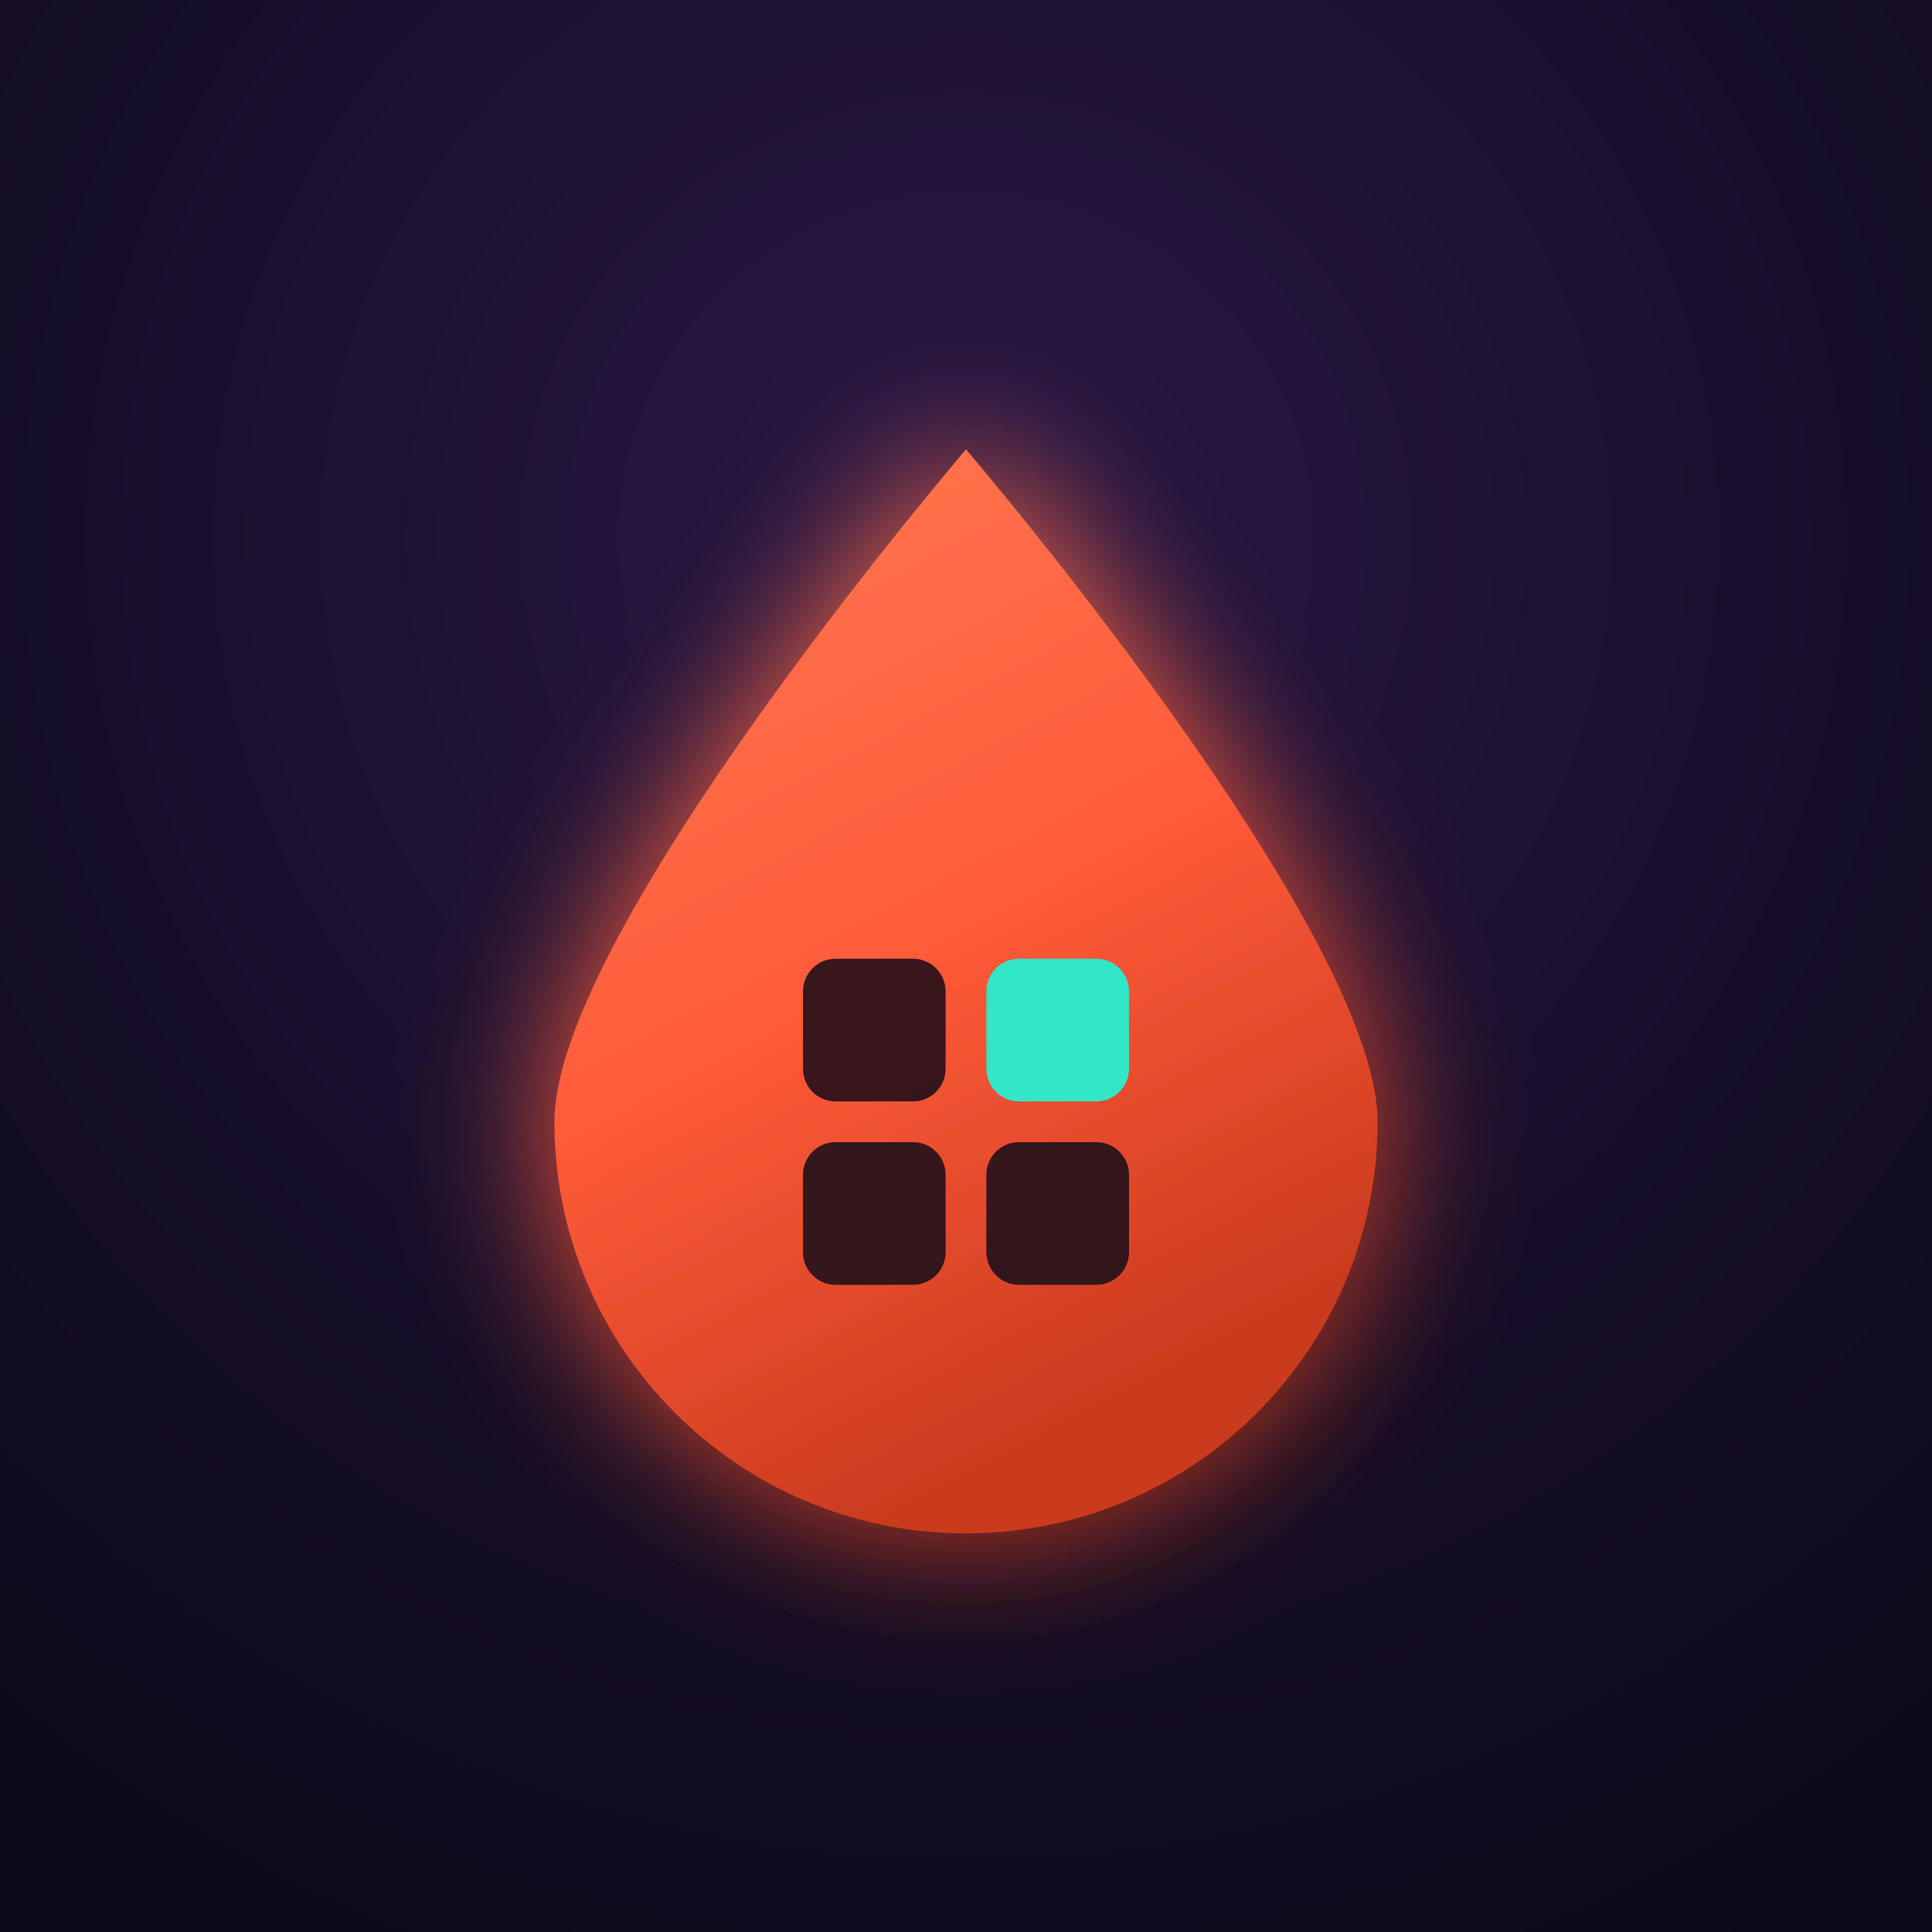
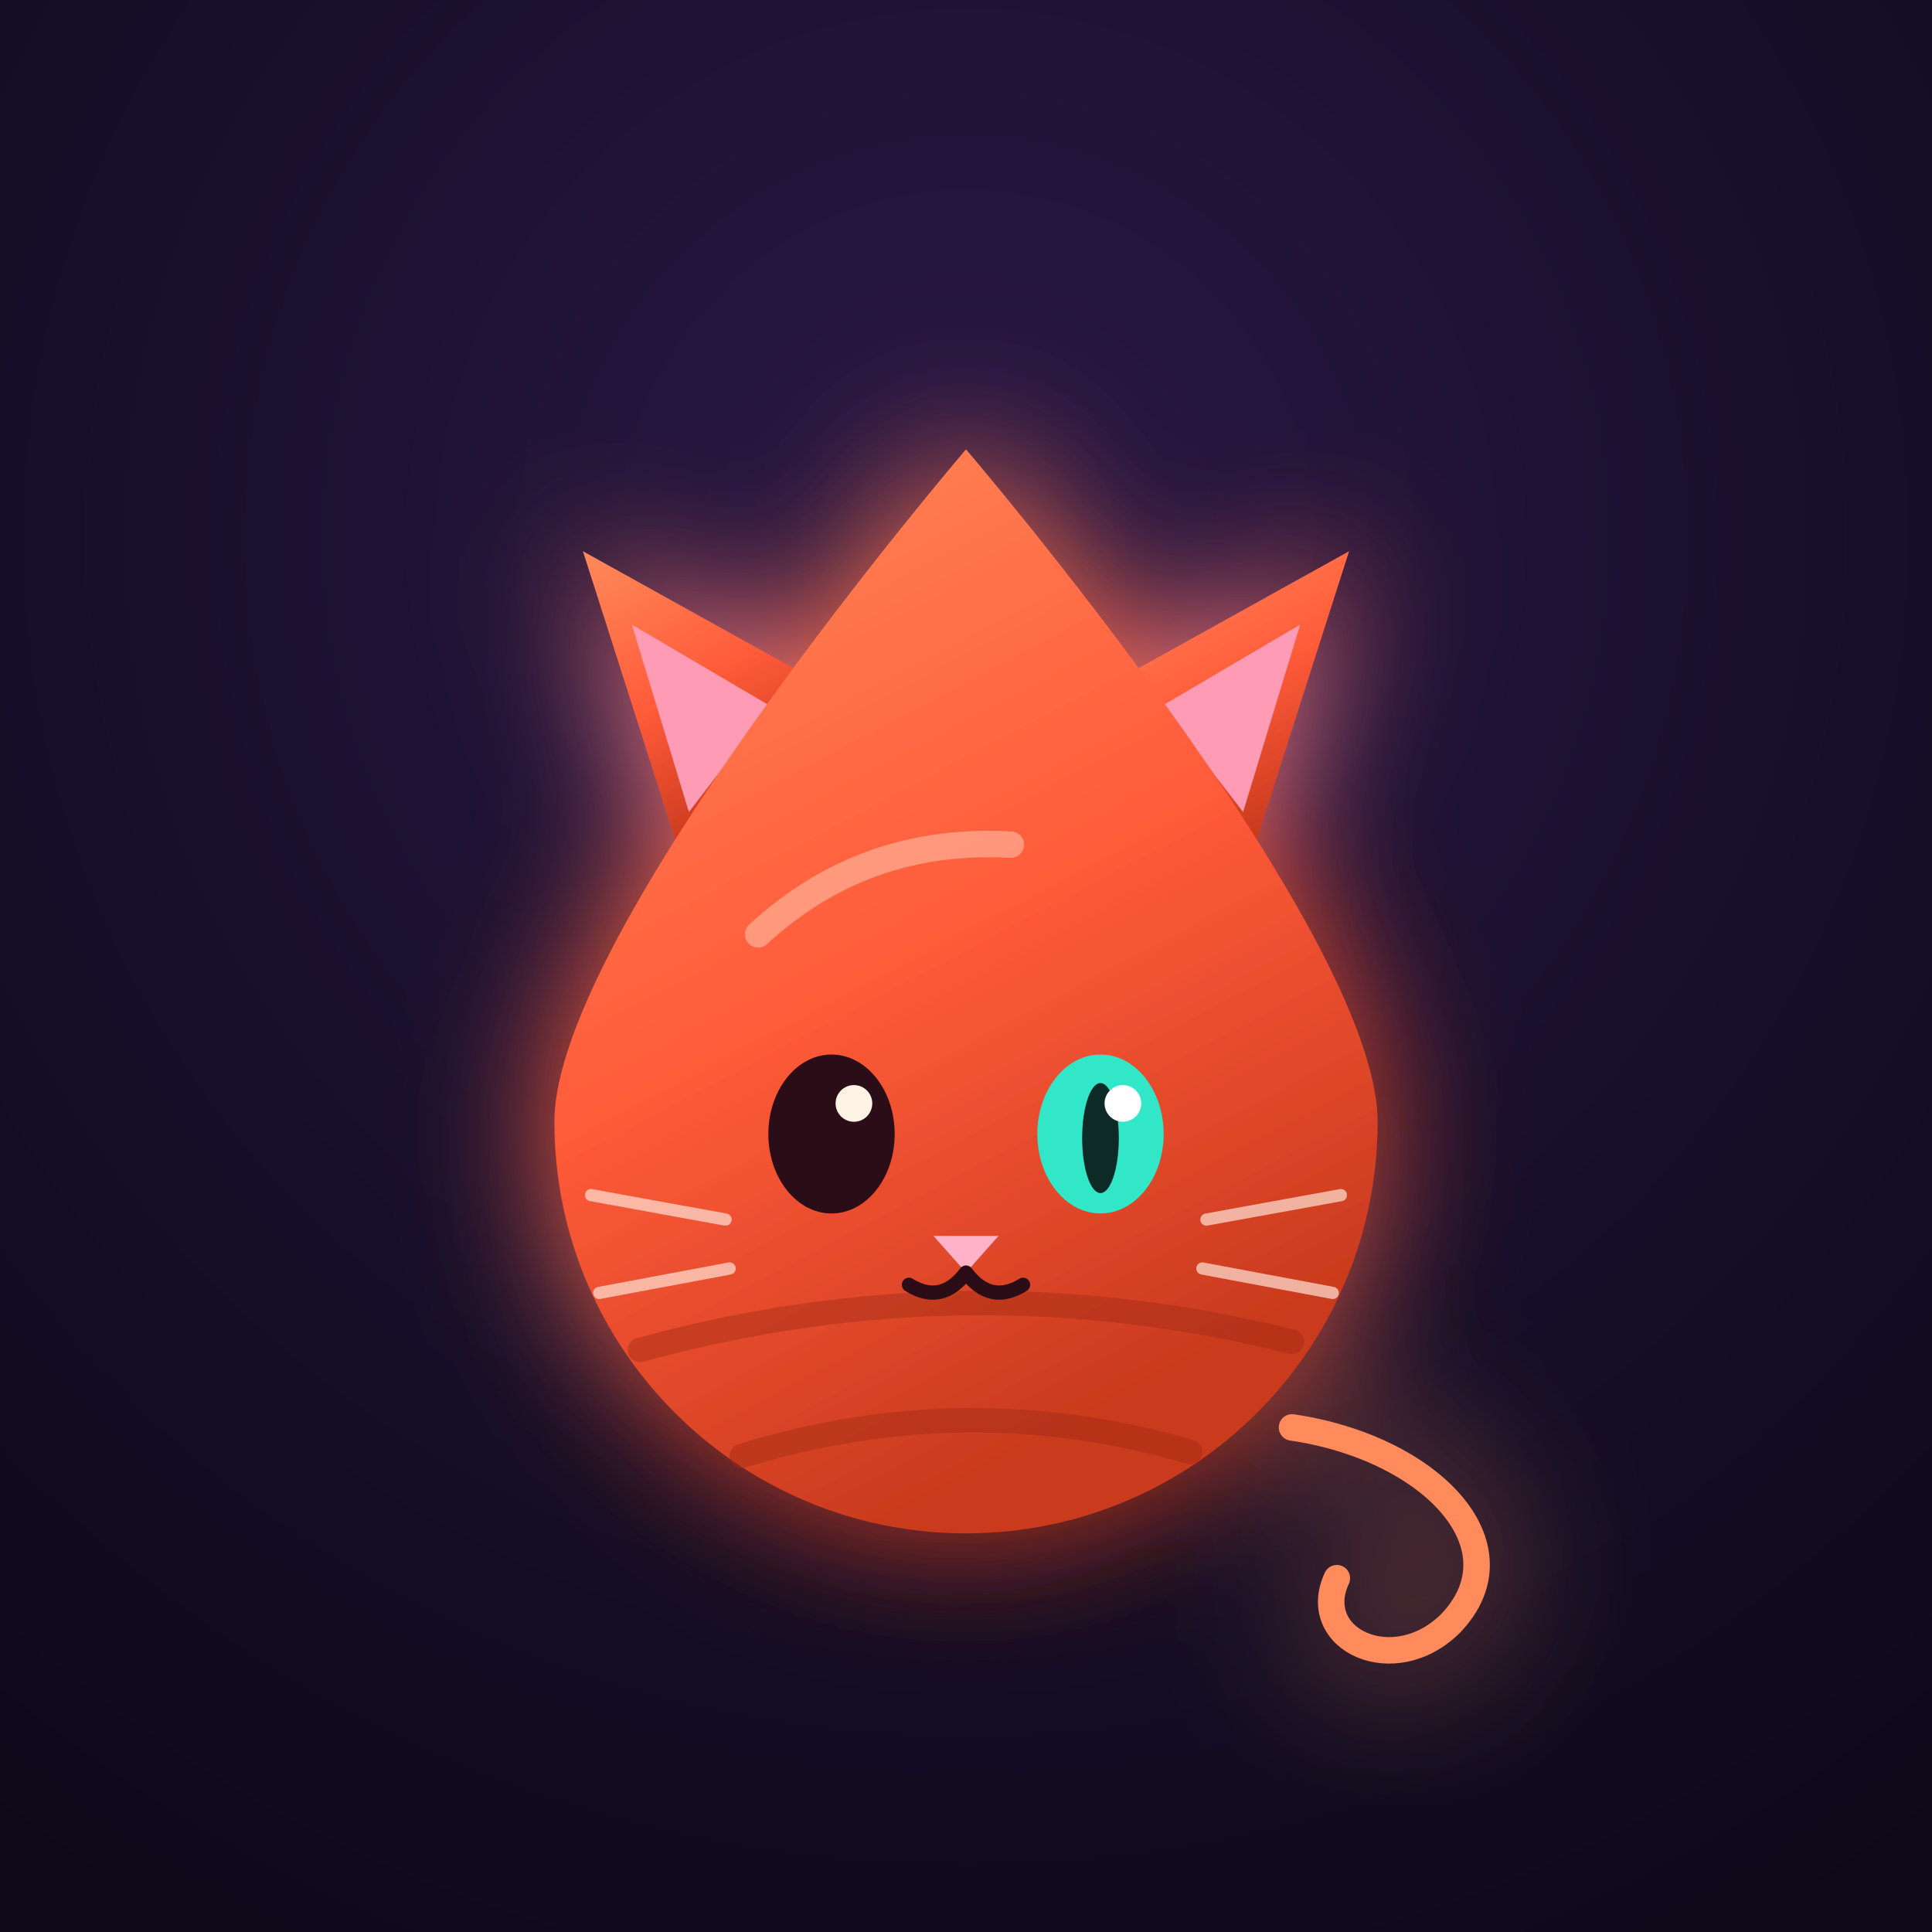
<svg xmlns="http://www.w3.org/2000/svg" viewBox="0 0 1024 1024" width="1024" height="1024">
  <defs>
    <linearGradient id="drop" x1="0" y1="0" x2="0.4" y2="1">
-       <stop offset="0" stop-color="#FF7A54" />
+       <stop offset="0" stop-color="#FF8A5C" />
      <stop offset="0.55" stop-color="#FF5B39" />
      <stop offset="1" stop-color="#C93A1E" />
    </linearGradient>
    <radialGradient id="ground" cx="0.5" cy="0.28" r="0.85">
      <stop offset="0" stop-color="#2A1846" />
      <stop offset="0.6" stop-color="#150E27" />
      <stop offset="1" stop-color="#0D0918" />
    </radialGradient>
    <filter id="glow" x="-40%" y="-40%" width="180%" height="180%">
      <feGaussianBlur stdDeviation="38" result="b" />
      <feMerge>
        <feMergeNode in="b" />
        <feMergeNode in="SourceGraphic" />
      </feMerge>
    </filter>
  </defs>
  <rect width="1024" height="1024" fill="url(#ground)" />
  <g filter="url(#glow)">
    <g transform="translate(512,560) scale(1.08) translate(-512,-560)">
+       <path d="M592 372L700 312L652 462Z" fill="url(#drop)" />
+       <path d="M432 372L324 312L372 462Z" fill="url(#drop)" />
+       <path d="M608 388L676 348L648 440Z" fill="#FF9BB5" />
+       <path d="M416 388L348 348L376 440Z" fill="#FF9BB5" />
      <path d="M512,262 C512,262 714,498 714,592 A202,202 0 1,1 310,592 C310,498 512,262 512,262 Z" fill="url(#drop)" />
-       <rect x="432" y="512" width="70" height="70" rx="16" fill="#0D0918" opacity="0.82" />
-       <rect x="522" y="512" width="70" height="70" rx="16" fill="#33E6C8" opacity="1" />
-       <rect x="432" y="602" width="70" height="70" rx="16" fill="#0D0918" opacity="0.82" />
-       <rect x="522" y="602" width="70" height="70" rx="16" fill="#0D0918" opacity="0.82" />
+       <path d="M410 500Q462 452 534 456" fill="none" stroke="#FFC4AE" stroke-opacity=".55" stroke-width="13" stroke-linecap="round" />
+       <path d="M352 704Q512 660 672 700M402 756Q512 722 622 754" fill="none" stroke="#9E2A14" stroke-opacity=".42" stroke-width="12" stroke-linecap="round" />
+       <ellipse cx="446" cy="598" rx="31" ry="39" fill="#2A0F14" />
+       <ellipse cx="578" cy="598" rx="31" ry="39" fill="#33E6C8" />
+       <ellipse cx="578" cy="600" rx="9" ry="27" fill="#0D2B26" />
+       <circle cx="457" cy="583" r="9" fill="#FFF3E6" />
+       <circle cx="589" cy="583" r="9" fill="#FFFFFF" />
+       <path d="M496 648L528 648L512 666Z" fill="#FFB3C8" />
+       <path d="M512 666q-12 16-28 6M512 666q12 16 28 6" fill="none" stroke="#2A0F14" stroke-width="7" stroke-linecap="round" />
+       <path d="M394 640L328 628M396 664L332 676M630 640L696 628M628 664L692 676" stroke="#FFE3D6" stroke-opacity=".7" stroke-width="6" stroke-linecap="round" />
+       <path d="M672 742C740 752 786 800 750 838C722 866 680 846 694 816" fill="none" stroke="#FF8A5C" stroke-width="13" stroke-linecap="round" />
    </g>
  </g>
</svg>
